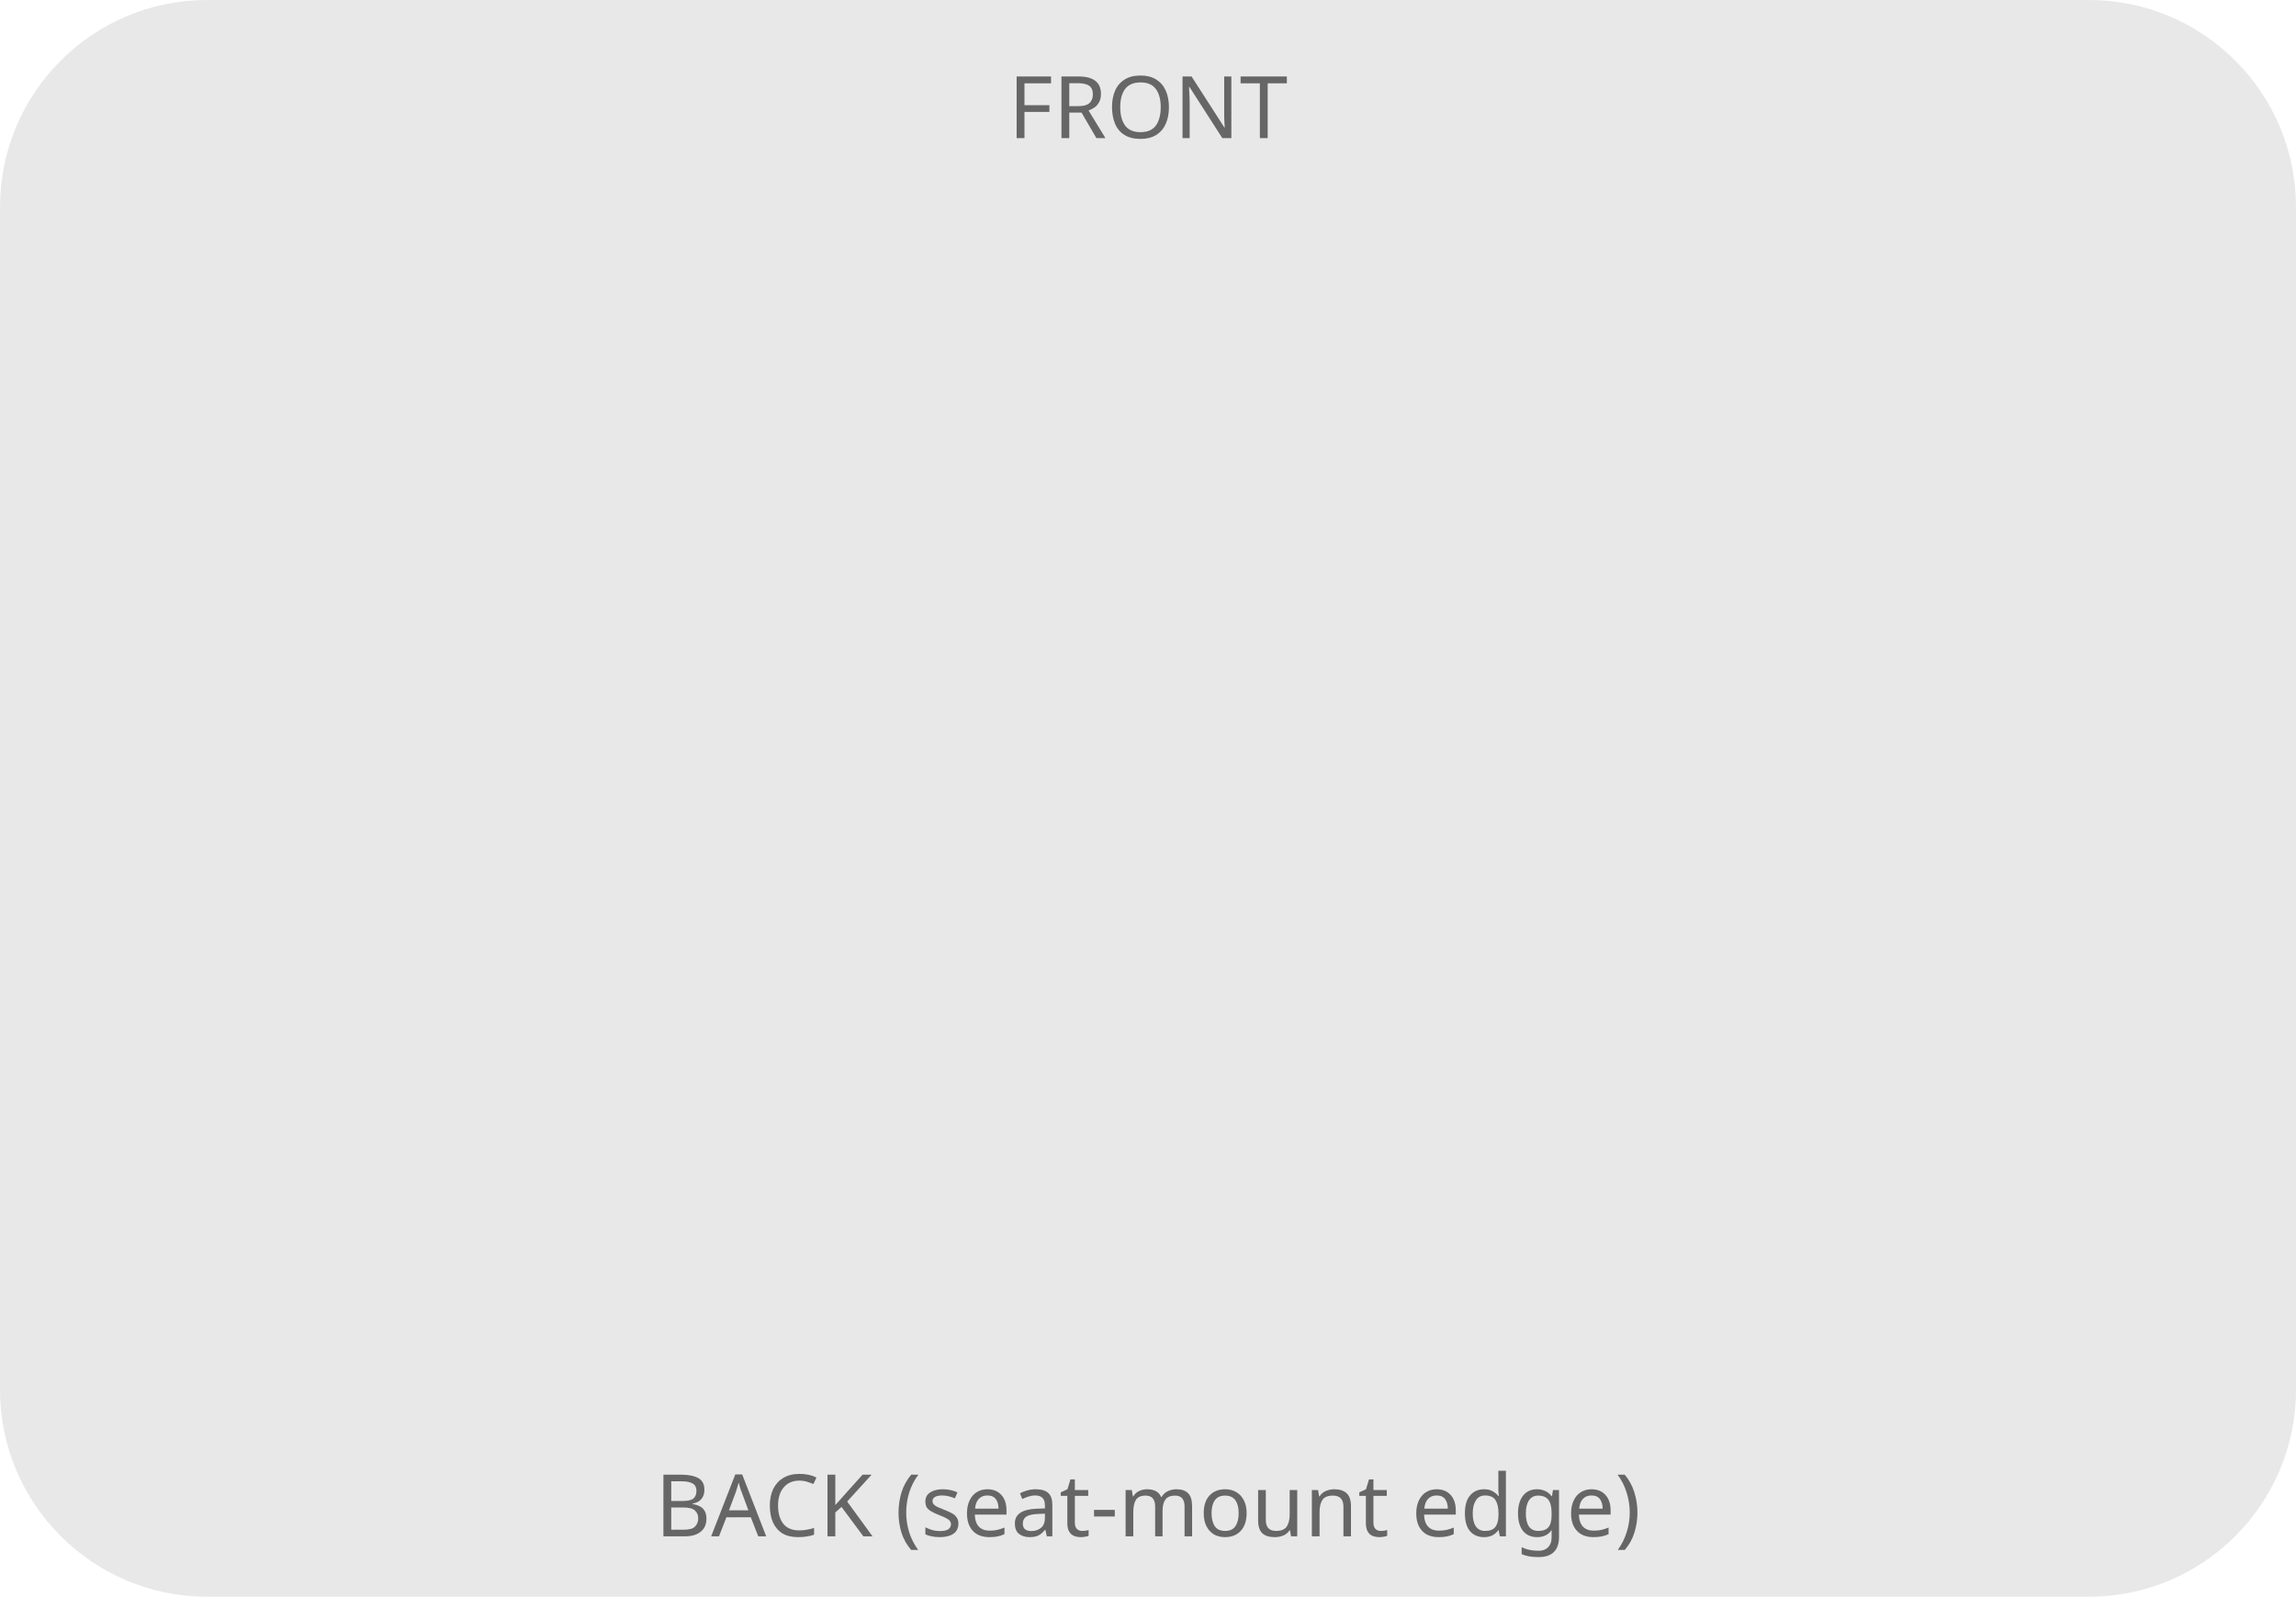
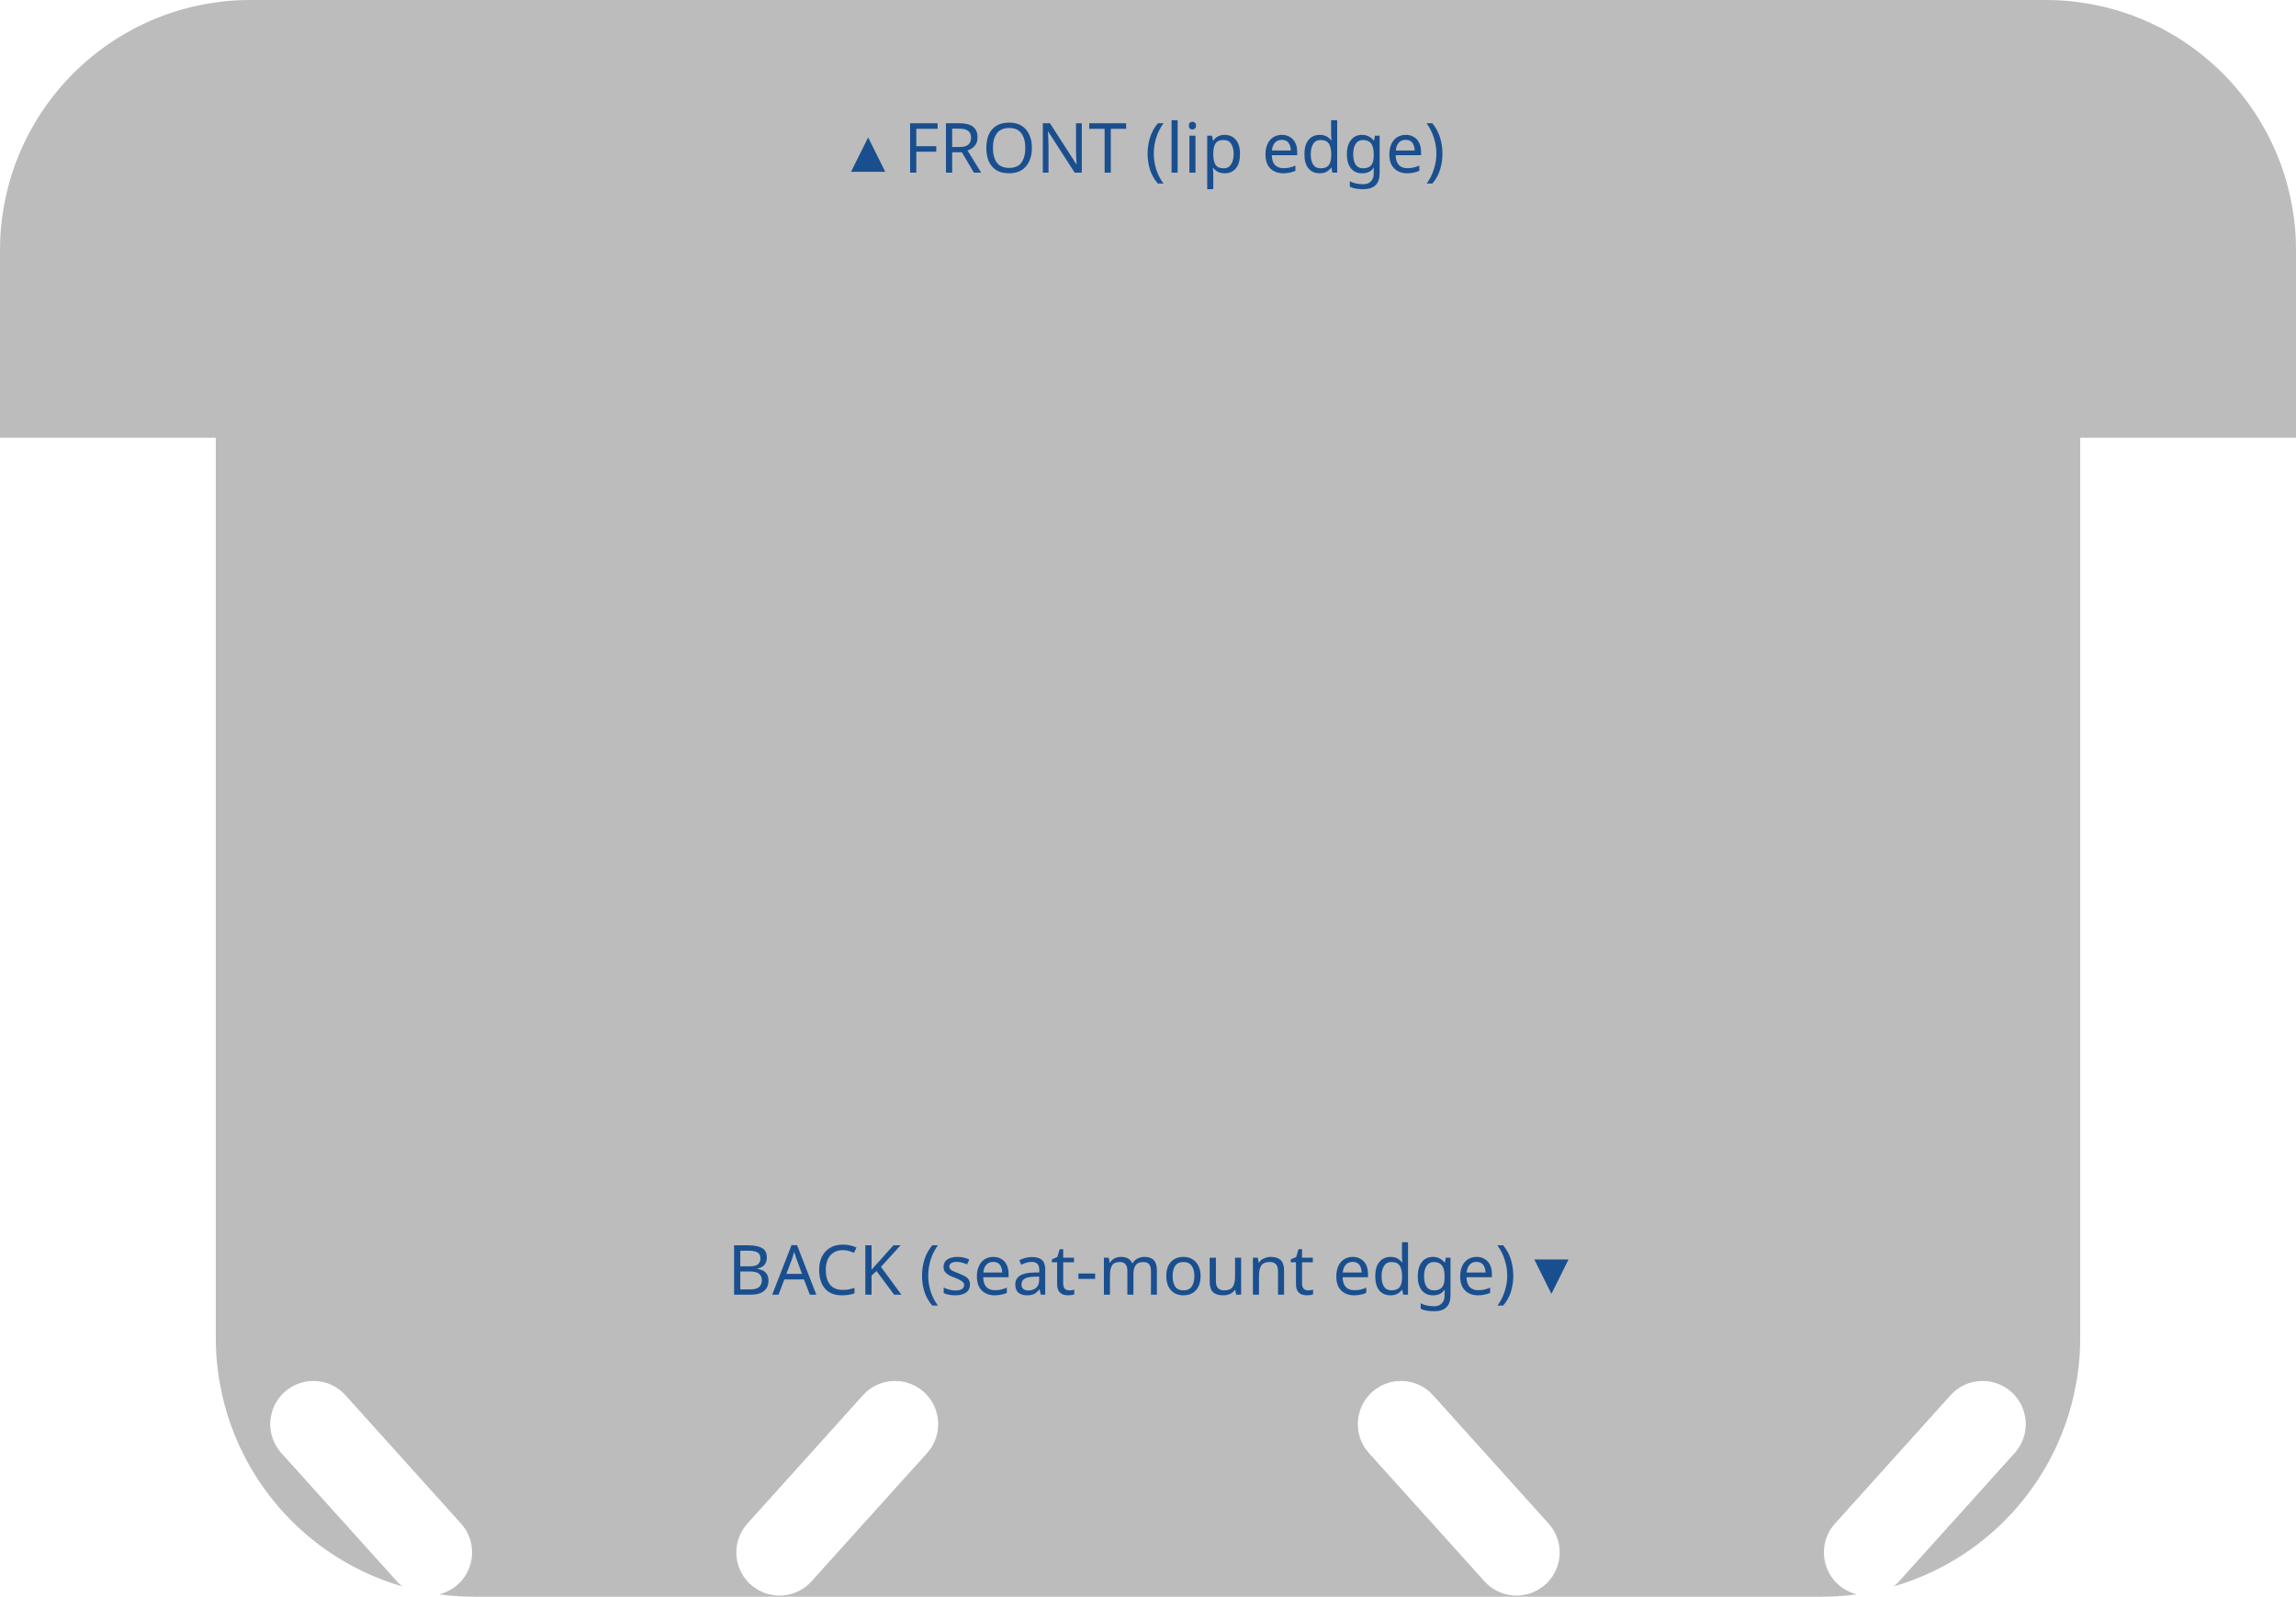
<svg xmlns="http://www.w3.org/2000/svg" width="266mm" height="185mm" viewBox="0 0 266 185" version="1.1">
-   <rect x="0" y="0" width="266" height="185" rx="24" ry="24" fill="#e8e8e8" />
-   <text x="133" y="16" text-anchor="middle" font-family="sans-serif" font-size="10" fill="#666666">FRONT</text>
-   <text x="133" y="178" text-anchor="middle" font-family="sans-serif" font-size="10" fill="#666666">BACK (seat-mount edge)</text>
+   <path d="M263.2 16.57 L262.94 16.04 L262.68 15.52 L262.4 15.01 L262.11 14.5 L261.82 14 L261.51 13.5 L261.19 13.01 L260.87 12.53 L260.53 12.05 L260.18 11.58 L259.83 11.12 L259.46 10.66 L259.09 10.21 L258.71 9.77 L258.32 9.34 L257.91 8.91 L257.51 8.49 L257.09 8.09 L256.66 7.68 L256.23 7.29 L255.79 6.91 L255.34 6.54 L254.88 6.17 L254.42 5.82 L253.95 5.47 L253.47 5.13 L252.99 4.81 L252.5 4.49 L252 4.18 L251.5 3.89 L250.99 3.6 L250.48 3.32 L249.96 3.06 L249.43 2.8 L248.9 2.55 L248.37 2.32 L247.83 2.1 L247.28 1.88 L246.74 1.68 L246.18 1.49 L245.63 1.31 L245.07 1.14 L244.51 0.99 L243.94 0.84 L243.37 0.71 L242.8 0.59 L242.23 0.48 L241.65 0.38 L241.07 0.29 L240.5 0.21 L239.92 0.15 L239.33 0.09 L238.75 0.05 L238.17 0.02 L237.58 0.01 L237 0 L29 0 L28.42 0.01 L27.83 0.02 L27.25 0.05 L26.67 0.09 L26.08 0.15 L25.5 0.21 L24.93 0.29 L24.35 0.38 L23.77 0.48 L23.2 0.59 L22.63 0.71 L22.06 0.84 L21.49 0.99 L20.93 1.14 L20.37 1.31 L19.82 1.49 L19.26 1.68 L18.72 1.88 L18.17 2.1 L17.63 2.32 L17.1 2.55 L16.57 2.8 L16.04 3.06 L15.52 3.32 L15.01 3.6 L14.5 3.89 L14 4.18 L13.5 4.49 L13.01 4.81 L12.53 5.13 L12.05 5.47 L11.58 5.82 L11.12 6.17 L10.66 6.54 L10.21 6.91 L9.77 7.29 L9.34 7.68 L8.91 8.09 L8.49 8.49 L8.09 8.91 L7.68 9.34 L7.29 9.77 L6.91 10.21 L6.54 10.66 L6.17 11.12 L5.82 11.58 L5.47 12.05 L5.13 12.53 L4.81 13.01 L4.49 13.5 L4.18 14 L3.89 14.5 L3.6 15.01 L3.32 15.52 L3.06 16.04 L2.8 16.57 L2.55 17.1 L2.32 17.63 L2.1 18.17 L1.88 18.72 L1.68 19.26 L1.49 19.82 L1.31 20.37 L1.14 20.93 L0.99 21.49 L0.84 22.06 L0.71 22.63 L0.59 23.2 L0.48 23.77 L0.38 24.35 L0.29 24.93 L0.21 25.5 L0.15 26.08 L0.09 26.67 L0.05 27.25 L0.02 27.83 L0.01 28.42 L0 29 L0 50.72 L25 50.72 L25 155 L25.01 155.59 L25.02 156.19 L25.05 156.78 L25.09 157.37 L25.15 157.97 L25.21 158.56 L25.29 159.15 L25.38 159.73 L25.48 160.32 L25.59 160.9 L25.71 161.49 L25.84 162.06 L25.99 162.64 L26.15 163.21 L26.31 163.78 L26.49 164.35 L26.68 164.91 L26.89 165.47 L27.1 166.03 L27.32 166.58 L27.56 167.12 L27.8 167.66 L28.06 168.2 L28.33 168.73 L28.6 169.26 L28.89 169.78 L29.19 170.29 L29.5 170.8 L29.81 171.3 L30.14 171.8 L30.48 172.29 L30.83 172.77 L31.18 173.24 L31.55 173.71 L31.93 174.17 L32.31 174.63 L32.7 175.07 L33.1 175.51 L33.52 175.94 L33.93 176.36 L34.36 176.77 L34.8 177.18 L35.24 177.57 L35.69 177.96 L36.15 178.34 L36.62 178.71 L37.09 179.07 L37.57 179.42 L38.06 179.76 L38.55 180.09 L39.05 180.41 L39.56 180.72 L40.07 181.02 L40.59 181.31 L41.11 181.59 L41.64 181.86 L42.17 182.12 L42.71 182.37 L43.26 182.61 L43.81 182.83 L44.36 183.05 L44.92 183.26 L45.48 183.45 L46.05 183.63 L46.61 183.8 L46.45 183.67 L46.28 183.52 L46.13 183.37 L45.98 183.21 L32.59 168.35 L32.44 168.16 L32.29 167.97 L32.15 167.78 L32.02 167.58 L31.9 167.37 L31.8 167.15 L31.7 166.93 L31.61 166.71 L31.53 166.48 L31.47 166.25 L31.41 166.02 L31.37 165.78 L31.34 165.54 L31.32 165.31 L31.31 165.07 L31.31 164.83 L31.33 164.59 L31.35 164.35 L31.39 164.11 L31.44 163.88 L31.5 163.64 L31.57 163.41 L31.65 163.19 L31.74 162.97 L31.84 162.75 L31.96 162.54 L32.08 162.33 L32.21 162.13 L32.36 161.94 L32.51 161.75 L32.67 161.57 L32.84 161.4 L33.01 161.24 L33.2 161.09 L33.39 160.94 L33.59 160.81 L33.79 160.68 L34 160.56 L34.22 160.46 L34.44 160.36 L34.66 160.28 L34.89 160.21 L35.12 160.14 L35.35 160.09 L35.59 160.05 L35.83 160.02 L36.07 160.01 L36.31 160 L36.54 160.01 L36.77 160.02 L37 160.05 L37.23 160.09 L37.46 160.13 L37.69 160.19 L37.91 160.26 L38.13 160.34 L38.34 160.43 L38.55 160.53 L38.76 160.64 L38.96 160.76 L39.15 160.89 L39.34 161.02 L39.52 161.17 L39.7 161.32 L39.86 161.49 L40.02 161.65 L53.41 176.52 L53.56 176.7 L53.71 176.89 L53.85 177.08 L53.98 177.29 L54.1 177.5 L54.2 177.71 L54.3 177.93 L54.39 178.15 L54.47 178.38 L54.53 178.61 L54.59 178.84 L54.63 179.08 L54.66 179.32 L54.68 179.55 L54.69 179.79 L54.69 180.03 L54.67 180.27 L54.65 180.51 L54.61 180.75 L54.56 180.98 L54.5 181.22 L54.43 181.44 L54.35 181.67 L54.26 181.89 L54.16 182.11 L54.05 182.32 L53.92 182.53 L53.79 182.73 L53.65 182.92 L53.5 183.1 L53.34 183.28 L53.17 183.45 L52.99 183.62 L52.81 183.77 L52.62 183.92 L52.42 184.05 L52.22 184.18 L52.01 184.29 L51.79 184.4 L51.57 184.5 L51.35 184.58 L51.12 184.65 L50.89 184.72 L51.47 184.79 L52.06 184.86 L52.65 184.91 L53.23 184.95 L53.82 184.98 L54.41 184.99 L55 185 L211 185 L211.59 184.99 L212.18 184.98 L212.77 184.95 L213.35 184.91 L213.94 184.86 L214.53 184.79 L215.11 184.72 L214.88 184.65 L214.65 184.58 L214.43 184.5 L214.21 184.4 L213.99 184.29 L213.78 184.18 L213.58 184.05 L213.38 183.92 L213.19 183.77 L213.01 183.62 L212.83 183.45 L212.66 183.28 L212.5 183.1 L212.35 182.92 L212.21 182.73 L212.08 182.53 L211.95 182.32 L211.84 182.11 L211.74 181.89 L211.65 181.67 L211.57 181.44 L211.5 181.22 L211.44 180.98 L211.39 180.75 L211.35 180.51 L211.33 180.27 L211.31 180.03 L211.31 179.79 L211.32 179.55 L211.34 179.32 L211.37 179.08 L211.41 178.84 L211.47 178.61 L211.53 178.38 L211.61 178.15 L211.7 177.93 L211.8 177.71 L211.9 177.5 L212.02 177.29 L212.15 177.08 L212.29 176.89 L212.44 176.7 L212.59 176.52 L225.98 161.65 L226.14 161.49 L226.3 161.32 L226.48 161.17 L226.66 161.02 L226.85 160.89 L227.04 160.76 L227.24 160.64 L227.45 160.53 L227.66 160.43 L227.87 160.34 L228.09 160.26 L228.31 160.19 L228.54 160.13 L228.77 160.09 L229 160.05 L229.23 160.02 L229.46 160.01 L229.69 160 L229.93 160.01 L230.17 160.02 L230.41 160.05 L230.65 160.09 L230.88 160.14 L231.11 160.21 L231.34 160.28 L231.56 160.36 L231.78 160.46 L232 160.56 L232.21 160.68 L232.41 160.81 L232.61 160.94 L232.8 161.09 L232.99 161.24 L233.16 161.4 L233.33 161.57 L233.49 161.75 L233.64 161.94 L233.79 162.13 L233.92 162.33 L234.04 162.54 L234.16 162.75 L234.26 162.97 L234.35 163.19 L234.43 163.41 L234.5 163.64 L234.56 163.88 L234.61 164.11 L234.65 164.35 L234.67 164.59 L234.69 164.83 L234.69 165.07 L234.68 165.31 L234.66 165.54 L234.63 165.78 L234.59 166.02 L234.53 166.25 L234.47 166.48 L234.39 166.71 L234.3 166.93 L234.2 167.15 L234.1 167.37 L233.98 167.58 L233.85 167.78 L233.71 167.97 L233.56 168.16 L233.41 168.35 L220.02 183.21 L219.87 183.37 L219.72 183.52 L219.55 183.67 L219.39 183.8 L219.95 183.63 L220.52 183.45 L221.08 183.26 L221.64 183.05 L222.19 182.83 L222.74 182.61 L223.29 182.37 L223.83 182.12 L224.36 181.86 L224.89 181.59 L225.41 181.31 L225.93 181.02 L226.44 180.72 L226.95 180.41 L227.45 180.09 L227.94 179.76 L228.43 179.42 L228.91 179.07 L229.38 178.71 L229.85 178.34 L230.31 177.96 L230.76 177.57 L231.2 177.18 L231.64 176.77 L232.07 176.36 L232.48 175.94 L232.9 175.51 L233.3 175.07 L233.69 174.63 L234.07 174.17 L234.45 173.71 L234.82 173.24 L235.17 172.77 L235.52 172.29 L235.86 171.8 L236.19 171.3 L236.5 170.8 L236.81 170.29 L237.11 169.78 L237.4 169.26 L237.67 168.73 L237.94 168.2 L238.2 167.66 L238.44 167.12 L238.68 166.58 L238.9 166.03 L239.11 165.47 L239.32 164.91 L239.51 164.35 L239.69 163.78 L239.85 163.21 L240.01 162.64 L240.16 162.06 L240.29 161.49 L240.41 160.9 L240.52 160.32 L240.62 159.73 L240.71 159.15 L240.79 158.56 L240.85 157.97 L240.91 157.37 L240.95 156.78 L240.98 156.19 L240.99 155.59 L241 155 L241 50.72 L266 50.72 L266 29 L265.99 28.42 L265.98 27.83 L265.95 27.25 L265.91 26.67 L265.85 26.08 L265.79 25.5 L265.71 24.93 L265.62 24.35 L265.52 23.77 L265.41 23.2 L265.29 22.63 L265.16 22.06 L265.01 21.49 L264.86 20.93 L264.69 20.37 L264.51 19.82 L264.32 19.26 L264.12 18.72 L263.9 18.17 L263.68 17.63 L263.45 17.1 Z M107.16 161.4 L107.33 161.57 L107.49 161.75 L107.64 161.94 L107.79 162.13 L107.92 162.33 L108.04 162.54 L108.16 162.75 L108.26 162.97 L108.35 163.19 L108.43 163.41 L108.5 163.64 L108.56 163.88 L108.61 164.11 L108.65 164.35 L108.67 164.59 L108.69 164.83 L108.69 165.07 L108.68 165.31 L108.66 165.54 L108.63 165.78 L108.59 166.02 L108.53 166.25 L108.47 166.48 L108.39 166.71 L108.3 166.93 L108.2 167.15 L108.1 167.37 L107.98 167.58 L107.85 167.78 L107.71 167.97 L107.56 168.16 L107.41 168.35 L94.02 183.21 L93.86 183.38 L93.68 183.55 L93.5 183.71 L93.31 183.86 L93.12 184 L92.91 184.13 L92.7 184.25 L92.49 184.36 L92.27 184.46 L92.04 184.55 L91.82 184.63 L91.58 184.7 L91.35 184.75 L91.11 184.8 L90.87 184.83 L90.63 184.85 L90.39 184.86 L90.15 184.86 L89.91 184.85 L89.67 184.82 L89.43 184.78 L89.19 184.74 L88.96 184.68 L88.73 184.61 L88.5 184.52 L88.28 184.43 L88.06 184.33 L87.84 184.21 L87.64 184.09 L87.44 183.95 L87.24 183.81 L87.05 183.66 L86.87 183.5 L86.7 183.33 L86.54 183.15 L86.39 182.96 L86.24 182.77 L86.1 182.57 L85.98 182.36 L85.86 182.15 L85.76 181.93 L85.66 181.71 L85.58 181.48 L85.51 181.25 L85.44 181.02 L85.39 180.78 L85.36 180.55 L85.33 180.31 L85.31 180.06 L85.31 179.82 L85.32 179.58 L85.34 179.34 L85.37 179.1 L85.41 178.86 L85.46 178.63 L85.53 178.39 L85.61 178.17 L85.69 177.94 L85.79 177.72 L85.9 177.5 L86.02 177.29 L86.15 177.09 L86.29 176.89 L86.44 176.7 L86.59 176.52 L99.98 161.65 L100.14 161.49 L100.3 161.32 L100.48 161.17 L100.66 161.02 L100.85 160.89 L101.04 160.76 L101.24 160.64 L101.45 160.53 L101.66 160.43 L101.87 160.34 L102.09 160.26 L102.31 160.19 L102.54 160.13 L102.77 160.09 L103 160.05 L103.23 160.02 L103.46 160.01 L103.69 160 L103.93 160.01 L104.17 160.02 L104.41 160.05 L104.65 160.09 L104.88 160.14 L105.11 160.21 L105.34 160.28 L105.56 160.36 L105.78 160.46 L106 160.56 L106.21 160.68 L106.41 160.81 L106.61 160.94 L106.8 161.09 L106.99 161.24 Z M165.7 161.32 L165.86 161.49 L166.02 161.65 L179.41 176.52 L179.56 176.7 L179.71 176.89 L179.85 177.09 L179.98 177.29 L180.1 177.5 L180.21 177.72 L180.31 177.94 L180.39 178.17 L180.47 178.39 L180.54 178.63 L180.59 178.86 L180.63 179.1 L180.66 179.34 L180.68 179.58 L180.69 179.82 L180.69 180.06 L180.67 180.31 L180.64 180.55 L180.61 180.78 L180.56 181.02 L180.49 181.25 L180.42 181.48 L180.34 181.71 L180.24 181.93 L180.14 182.15 L180.02 182.36 L179.9 182.57 L179.76 182.77 L179.61 182.96 L179.46 183.15 L179.3 183.33 L179.13 183.5 L178.95 183.66 L178.76 183.81 L178.56 183.95 L178.36 184.09 L178.16 184.21 L177.94 184.33 L177.72 184.43 L177.5 184.52 L177.27 184.61 L177.04 184.68 L176.81 184.74 L176.57 184.78 L176.33 184.82 L176.09 184.85 L175.85 184.86 L175.61 184.86 L175.37 184.85 L175.13 184.83 L174.89 184.8 L174.65 184.75 L174.42 184.7 L174.18 184.63 L173.96 184.55 L173.73 184.46 L173.51 184.36 L173.3 184.25 L173.09 184.13 L172.88 184 L172.69 183.86 L172.5 183.71 L172.32 183.55 L172.14 183.38 L171.98 183.21 L158.59 168.35 L158.44 168.16 L158.29 167.97 L158.15 167.78 L158.02 167.58 L157.9 167.37 L157.8 167.15 L157.7 166.93 L157.61 166.71 L157.53 166.48 L157.47 166.25 L157.41 166.02 L157.37 165.78 L157.34 165.54 L157.32 165.31 L157.31 165.07 L157.31 164.83 L157.33 164.59 L157.35 164.35 L157.39 164.11 L157.44 163.88 L157.5 163.64 L157.57 163.41 L157.65 163.19 L157.74 162.97 L157.84 162.75 L157.96 162.54 L158.08 162.33 L158.21 162.13 L158.36 161.94 L158.51 161.75 L158.67 161.57 L158.84 161.4 L159.01 161.24 L159.2 161.09 L159.39 160.94 L159.59 160.81 L159.79 160.68 L160 160.56 L160.22 160.46 L160.44 160.36 L160.66 160.28 L160.89 160.21 L161.12 160.14 L161.35 160.09 L161.59 160.05 L161.83 160.02 L162.07 160.01 L162.31 160 L162.54 160.01 L162.77 160.02 L163 160.05 L163.23 160.09 L163.46 160.13 L163.69 160.19 L163.91 160.26 L164.13 160.34 L164.34 160.43 L164.55 160.53 L164.76 160.64 L164.96 160.76 L165.15 160.89 L165.34 161.02 L165.52 161.17 Z" fill="#bcbcbc" fill-rule="evenodd" />
+   <text x="133" y="20" text-anchor="middle" font-family="sans-serif" font-size="8" fill="#1a4f8f">▴ FRONT (lip edge)</text>
+   <text x="133" y="150" text-anchor="middle" font-family="sans-serif" font-size="8" fill="#1a4f8f">BACK (seat-mount edge) ▾</text>
</svg>
